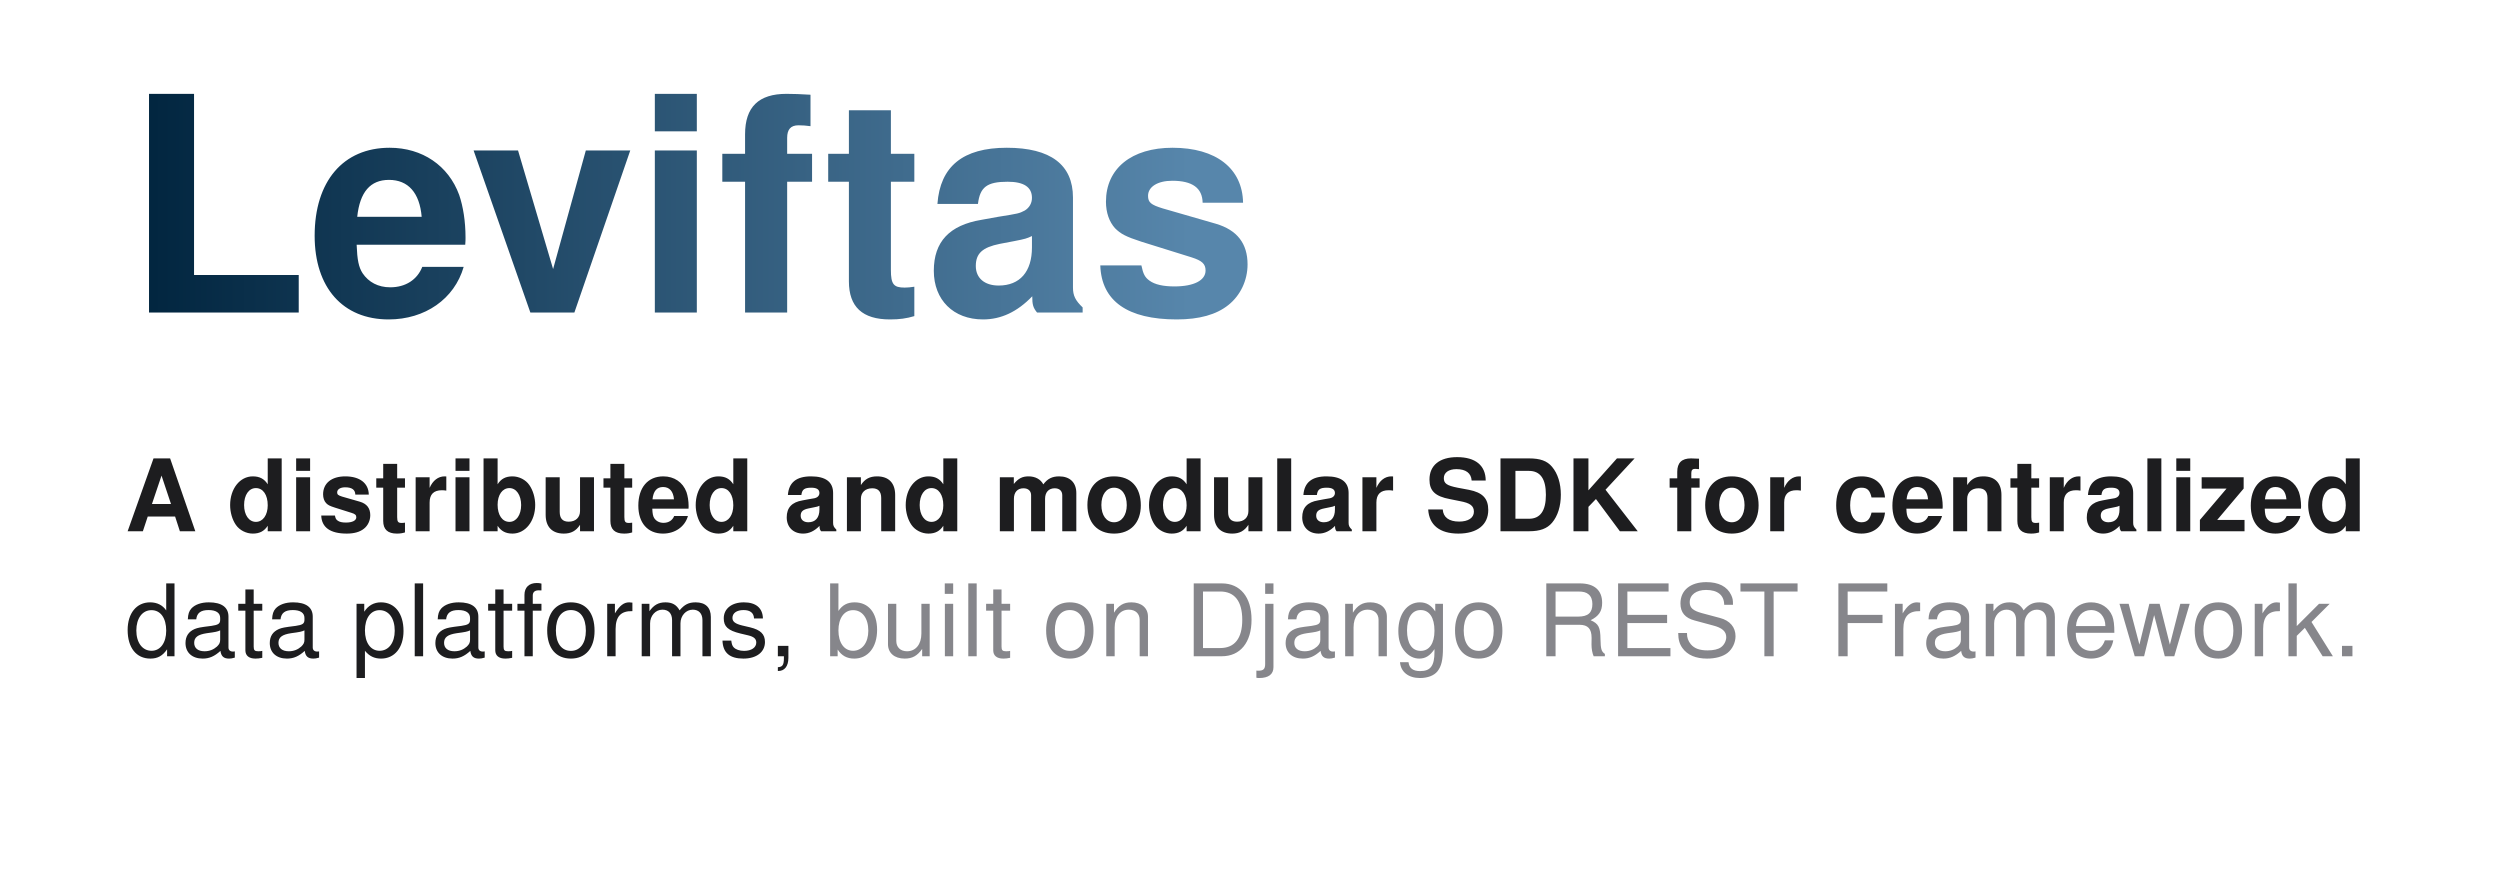
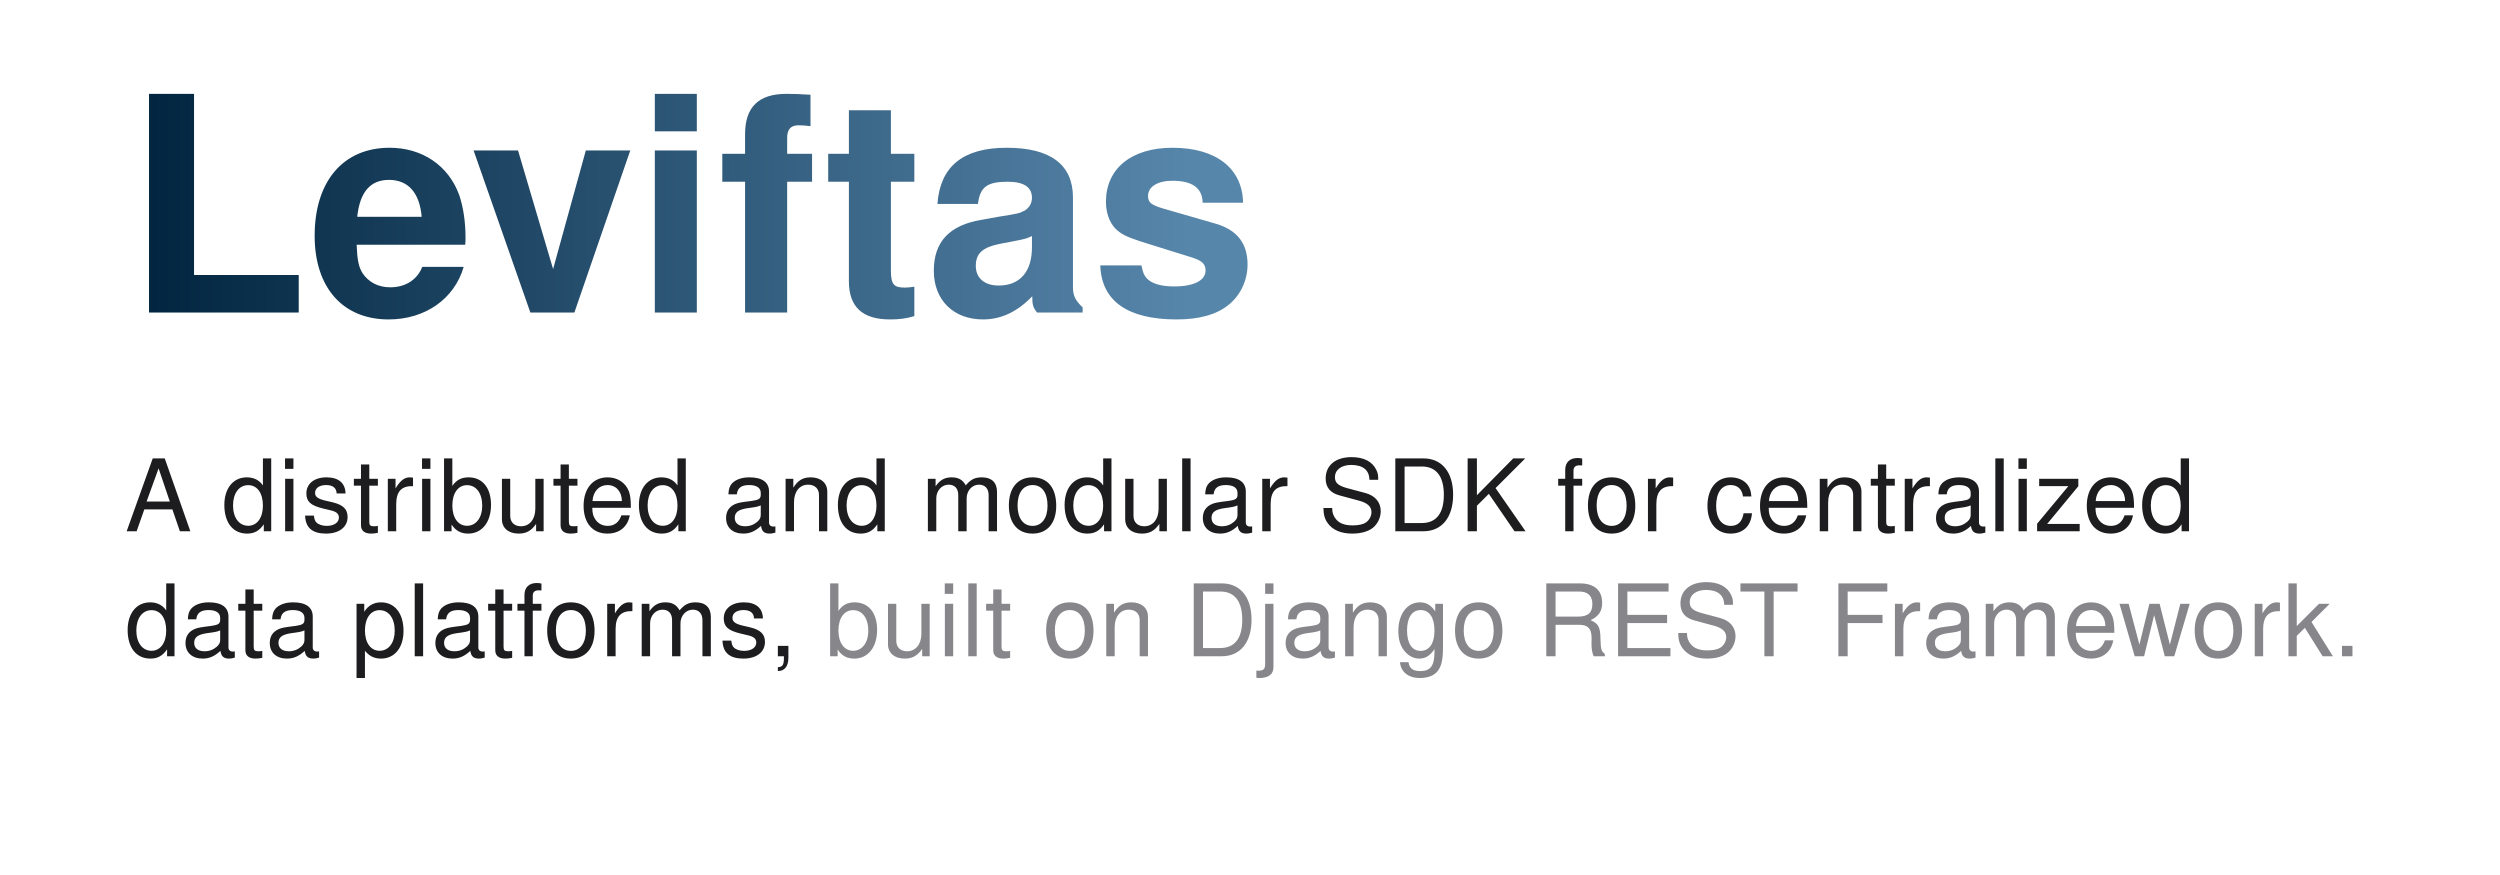
<svg xmlns="http://www.w3.org/2000/svg" width="100%" height="140" viewBox="0 0 400 140" preserveAspectRatio="xMidYMid meet">
  <defs>
    <linearGradient id="text-gradient-mobile-light" x1="0%" y1="0%" x2="100%" y2="0%">
      <stop offset="0%" style="stop-color:#022640" />
      <stop offset="95%" style="stop-color:#5786AB" />
    </linearGradient>
    <linearGradient id="text-gradient-mobile-dark" x1="0%" y1="0%" x2="100%" y2="0%">
      <stop offset="0%" style="stop-color:#e4f6f0" />
      <stop offset="31%" style="stop-color:#9dcfca" />
      <stop offset="68%" style="stop-color:#6b95ac" />
      <stop offset="100%" style="stop-color:#45657d" />
    </linearGradient>
  </defs>
  <style>
        @media (prefers-color-scheme: dark) {
            .main-title { fill: url(#text-gradient-mobile-dark); }
            .subtitle-primary { fill: #f5f5f7; }
            .subtitle-secondary { fill: #a1a1a6; }
        }
        @media (prefers-color-scheme: light) {
            .main-title { fill: url(#text-gradient-mobile-light); }
            .subtitle-primary { fill: #1d1d1f; }
            .subtitle-secondary { fill: #86868b; }
        }
    </style>
  <text x="20" y="50" class="main-title" font-size="48" font-weight="600" font-family="SF Pro Display, SF Pro Icons, Helvetica Neue, Helvetica, Arial, sans-serif" text-anchor="start" fill="url(#text-gradient-mobile-light)" letter-spacing="0em">Leviftas</text>
-   <text x="20" y="85" class="subtitle-primary" font-size="16" font-weight="600" font-family="SF Pro Display, SF Pro Icons, Helvetica Neue, Helvetica, Arial, sans-serif" text-anchor="start" fill="#1d1d1f" letter-spacing="0.011em">A distributed and modular SDK for centralized</text>
+   <text x="20" y="85" class="subtitle-primary" font-size="16" font-weight="500" font-family="SF Pro Display, SF Pro Icons, Helvetica Neue, Helvetica, Arial, sans-serif" text-anchor="start" fill="#1d1d1f" letter-spacing="0.011em">A distributed and modular SDK for centralized</text>
  <text x="20" y="105" font-size="16" font-weight="500" font-family="SF Pro Display, SF Pro Icons, Helvetica Neue, Helvetica, Arial, sans-serif" text-anchor="start" letter-spacing="0.011em">
    <tspan class="subtitle-primary" fill="#1d1d1f">data platforms, </tspan>
    <tspan class="subtitle-secondary" fill="#86868b">built on Django REST Framework.</tspan>
  </text>
</svg>
